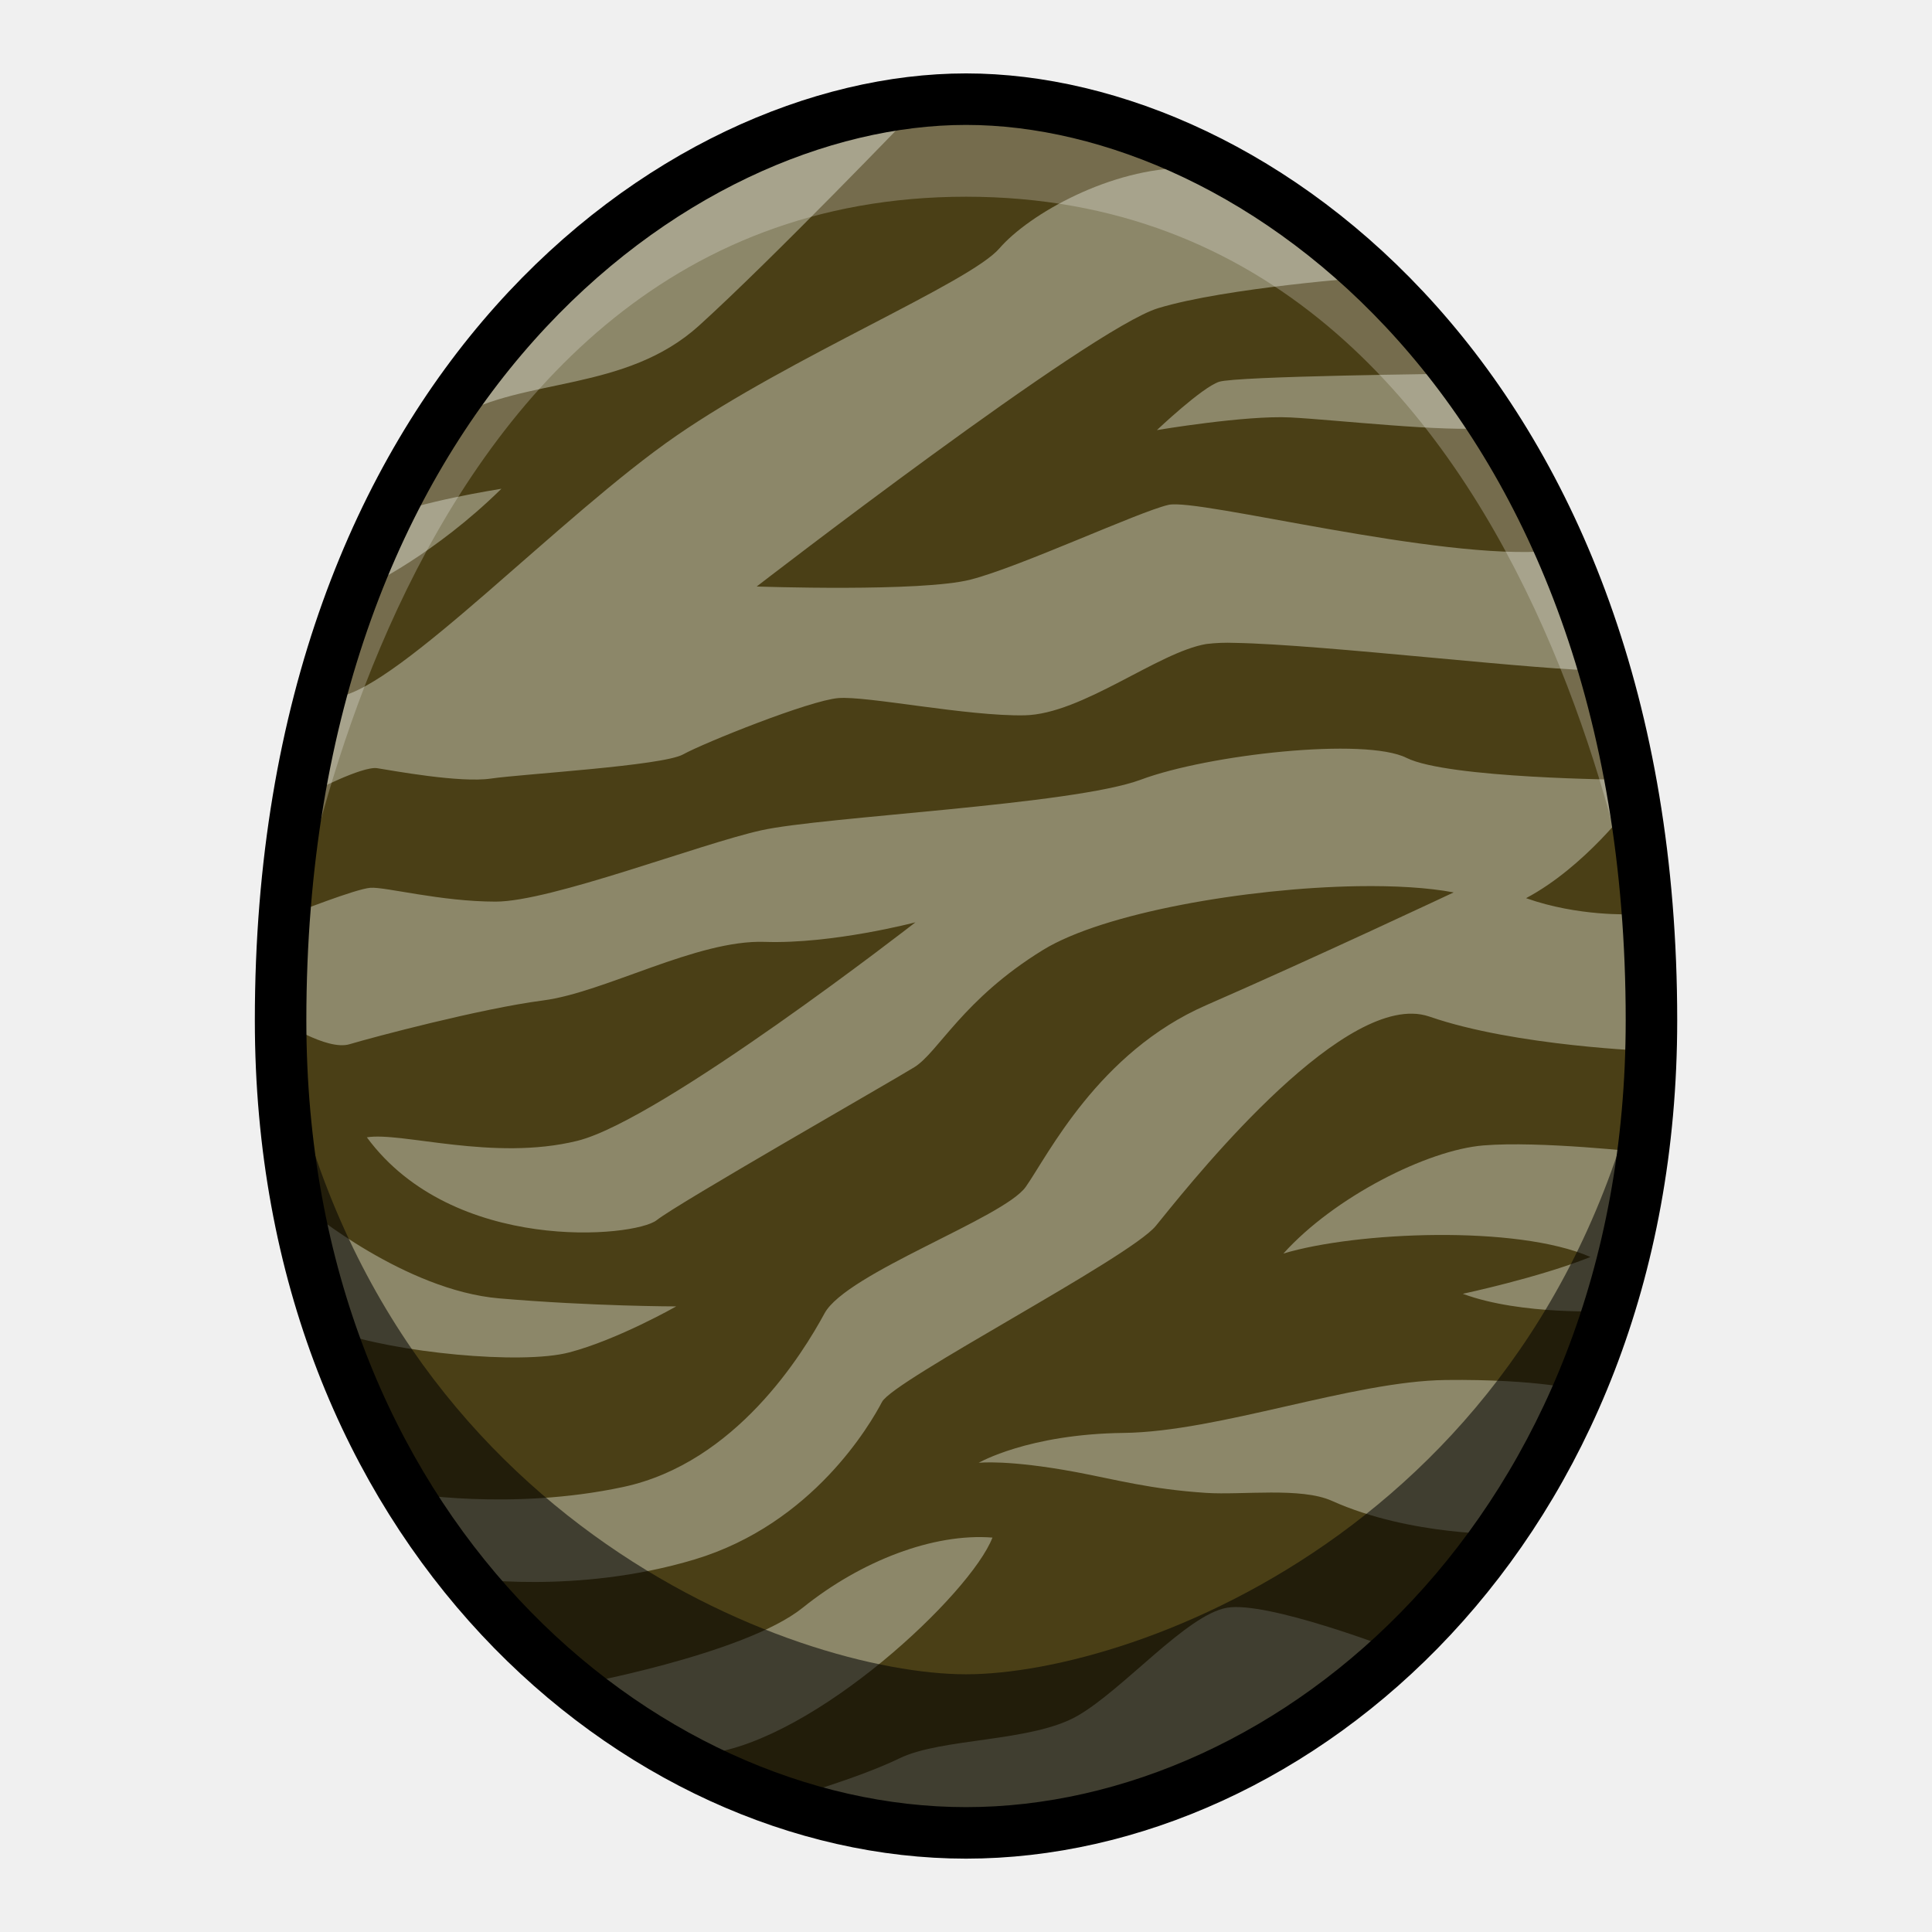
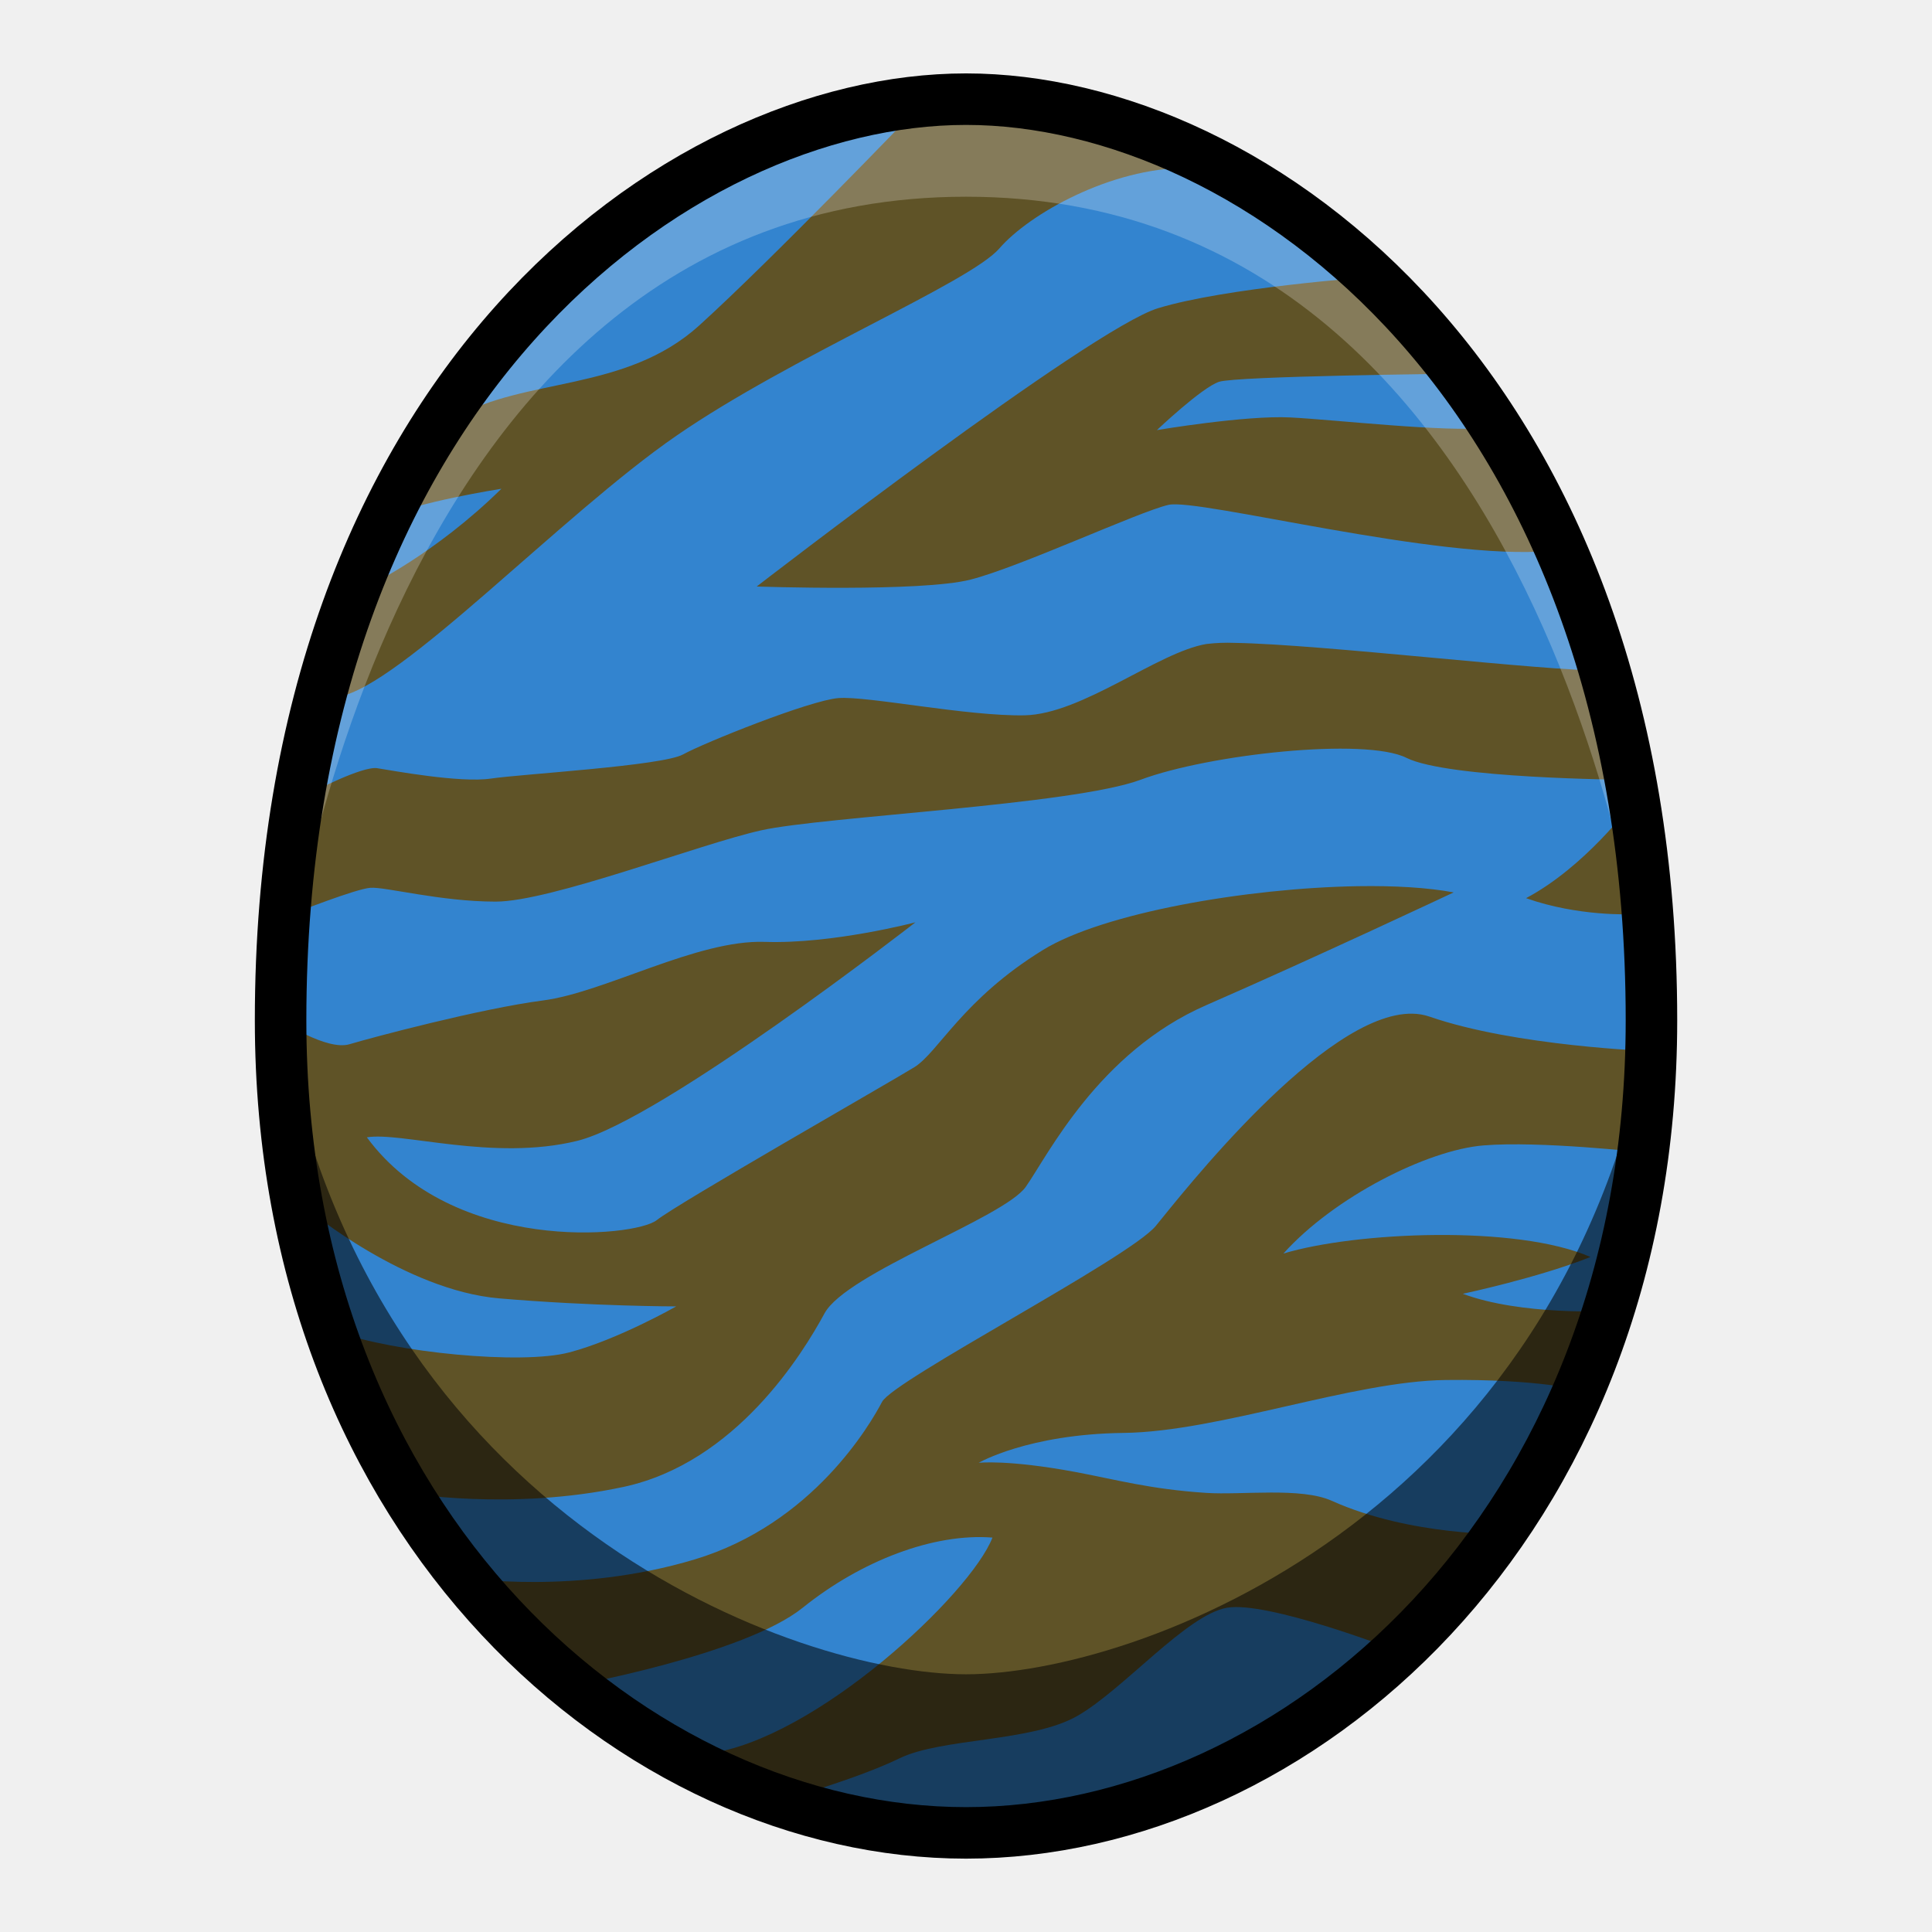
<svg xmlns="http://www.w3.org/2000/svg" viewBox="0 0 39.687 39.687">
-   <path d="M19.844 2.037c-5.953 0-14.08 5.977-14.08 18.922 0 10.442 7.34 16.692 14.08 16.692s14.08-6.25 14.08-16.692c0-12.945-8.127-18.922-14.08-18.922z" fill="#8c8769" />
-   <path d="M19.257 2.286c-.317.008-.5.03-.5.03s-2.882 3-4.394 4.37-3.59 1.062-5.008 1.89L7.937 10.63c.567-.307 2.363-.59 2.363-.59-1.37 1.347-2.717 1.985-2.717 1.985l-.638 2.29c1.276-.212 4.583-3.732 6.946-5.362 2.362-1.63 6.024-3.142 6.638-3.85.614-.71 2.291-1.654 3.85-1.654-2.02-1.099-4.172-1.187-5.122-1.163zm8.879 3.407s-2.953.213-4.347.638c-1.394.425-8.245 5.717-8.245 5.717s3.379.118 4.394-.142c1.016-.26 3.45-1.393 4.064-1.535.614-.142 5.575 1.157 7.843.945l-1.253-2.528c-.897.095-3.165-.166-4.087-.213-.921-.047-2.74.26-2.74.26s.921-.874 1.276-.992c.354-.118 4.795-.165 4.795-.165l-1.7-1.985zm-2.774 7.513a3.637 3.637 0 0 0-.581.023c-.992.166-2.551 1.441-3.733 1.465-1.18.023-3.236-.402-3.826-.354-.59.047-2.765.921-3.19 1.157-.425.236-3.307.402-3.945.496-.638.095-2.032-.165-2.339-.213-.307-.047-1.346.497-1.346.497l-.354 2.48s1.252-.496 1.559-.52c.307-.023 1.44.284 2.575.284 1.134 0 4.181-1.181 5.457-1.465 1.276-.283 6.402-.52 7.796-1.04 1.394-.52 4.606-.873 5.457-.448.85.425 4.488.449 4.488.449l.118.52s-.94 1.271-2.15 1.913c1.07.38 2.15.33 2.15.33l.402-1.96-.969-3.048c-1.157.02-5.77-.537-7.57-.566zm2.526 4.998c-2.28.038-5.221.547-6.461 1.309-1.654 1.016-2.15 2.103-2.646 2.41-.496.307-4.843 2.787-5.292 3.142-.449.354-4.181.703-5.953-1.702.709-.118 2.599.497 4.323.072 1.725-.425 6.946-4.489 6.946-4.489s-1.702.449-3.095.402c-1.394-.048-3.284 1.039-4.56 1.204-1.275.166-3.496.757-3.969.898-.472.142-1.417-.49-1.417-.49l.567 3.892s1.984 1.653 3.922 1.819c1.937.165 3.638.165 3.638.165s-1.205.685-2.197.945c-.992.26-3.591 0-4.772-.425l1.393 3.307s2.174.379 4.489-.118c2.315-.496 3.685-2.74 4.134-3.567.449-.827 3.685-1.96 4.134-2.599.449-.637 1.488-2.764 3.709-3.732 2.22-.969 5.08-2.315 5.08-2.315-.526-.1-1.213-.14-1.973-.128zm1.127 2.619c-1.825-.036-4.764 3.74-5.273 4.36-.544.66-5.386 3.165-5.623 3.614-.236.45-1.417 2.504-3.85 3.237-2.434.732-4.725.377-4.725.377l2.197 2.221s3.544-.638 4.748-1.606c1.205-.969 2.693-1.536 3.898-1.441-.449 1.157-3.638 4.157-5.859 4.44l1.56.946s1.512-.426 2.386-.85c.874-.426 2.716-.331 3.661-.875.945-.543 2.244-2.078 3.071-2.22.827-.142 3.402.85 3.402.85l2.339-2.362s-1.961.047-3.591-.685c-.63-.283-1.848-.114-2.577-.162-1.157-.076-1.836-.27-2.69-.43-1.395-.259-1.985-.188-1.985-.188s1.015-.59 2.976-.614c1.961-.024 4.701-1.063 6.615-1.087 1.913-.023 2.787.213 2.787.213l.567-1.63s-1.795.095-3-.354c0 0 1.56-.331 2.622-.756-1.512-.662-4.819-.52-6.307-.071 1.04-1.158 2.953-2.127 4.11-2.221 1.158-.095 3.26.142 3.26.142l.19-2.079s-2.788-.095-4.56-.709a1.13 1.13 0 0 0-.35-.06z" fill="#4a3f16" />
+   <path d="M19.844 2.037c-5.953 0-14.08 5.977-14.08 18.922 0 10.442 7.34 16.692 14.08 16.692s14.08-6.25 14.08-16.692c0-12.945-8.127-18.922-14.08-18.922z" fill="#3384cf" />
+   <path d="M19.257 2.286c-.317.008-.5.03-.5.03s-2.882 3-4.394 4.37-3.59 1.062-5.008 1.89L7.937 10.63c.567-.307 2.363-.59 2.363-.59-1.37 1.347-2.717 1.985-2.717 1.985l-.638 2.29c1.276-.212 4.583-3.732 6.946-5.362 2.362-1.63 6.024-3.142 6.638-3.85.614-.71 2.291-1.654 3.85-1.654-2.02-1.099-4.172-1.187-5.122-1.163zm8.879 3.407s-2.953.213-4.347.638c-1.394.425-8.245 5.717-8.245 5.717s3.379.118 4.394-.142c1.016-.26 3.45-1.393 4.064-1.535.614-.142 5.575 1.157 7.843.945l-1.253-2.528c-.897.095-3.165-.166-4.087-.213-.921-.047-2.74.26-2.74.26s.921-.874 1.276-.992c.354-.118 4.795-.165 4.795-.165l-1.7-1.985zm-2.774 7.513a3.637 3.637 0 0 0-.581.023c-.992.166-2.551 1.441-3.733 1.465-1.18.023-3.236-.402-3.826-.354-.59.047-2.765.921-3.19 1.157-.425.236-3.307.402-3.945.496-.638.095-2.032-.165-2.339-.213-.307-.047-1.346.497-1.346.497l-.354 2.48s1.252-.496 1.559-.52c.307-.023 1.44.284 2.575.284 1.134 0 4.181-1.181 5.457-1.465 1.276-.283 6.402-.52 7.796-1.04 1.394-.52 4.606-.873 5.457-.448.85.425 4.488.449 4.488.449l.118.52s-.94 1.271-2.15 1.913c1.07.38 2.15.33 2.15.33l.402-1.96-.969-3.048c-1.157.02-5.77-.537-7.57-.566zm2.526 4.998c-2.28.038-5.221.547-6.461 1.309-1.654 1.016-2.15 2.103-2.646 2.41-.496.307-4.843 2.787-5.292 3.142-.449.354-4.181.703-5.953-1.702.709-.118 2.599.497 4.323.072 1.725-.425 6.946-4.489 6.946-4.489s-1.702.449-3.095.402c-1.394-.048-3.284 1.039-4.56 1.204-1.275.166-3.496.757-3.969.898-.472.142-1.417-.49-1.417-.49l.567 3.892s1.984 1.653 3.922 1.819c1.937.165 3.638.165 3.638.165s-1.205.685-2.197.945c-.992.26-3.591 0-4.772-.425l1.393 3.307s2.174.379 4.489-.118c2.315-.496 3.685-2.74 4.134-3.567.449-.827 3.685-1.96 4.134-2.599.449-.637 1.488-2.764 3.709-3.732 2.22-.969 5.08-2.315 5.08-2.315-.526-.1-1.213-.14-1.973-.128zm1.127 2.619c-1.825-.036-4.764 3.74-5.273 4.36-.544.66-5.386 3.165-5.623 3.614-.236.45-1.417 2.504-3.85 3.237-2.434.732-4.725.377-4.725.377l2.197 2.221s3.544-.638 4.748-1.606c1.205-.969 2.693-1.536 3.898-1.441-.449 1.157-3.638 4.157-5.859 4.44l1.56.946s1.512-.426 2.386-.85c.874-.426 2.716-.331 3.661-.875.945-.543 2.244-2.078 3.071-2.22.827-.142 3.402.85 3.402.85l2.339-2.362s-1.961.047-3.591-.685c-.63-.283-1.848-.114-2.577-.162-1.157-.076-1.836-.27-2.69-.43-1.395-.259-1.985-.188-1.985-.188s1.015-.59 2.976-.614c1.961-.024 4.701-1.063 6.615-1.087 1.913-.023 2.787.213 2.787.213l.567-1.63s-1.795.095-3-.354c0 0 1.56-.331 2.622-.756-1.512-.662-4.819-.52-6.307-.071 1.04-1.158 2.953-2.127 4.11-2.221 1.158-.095 3.26.142 3.26.142l.19-2.079s-2.788-.095-4.56-.709a1.13 1.13 0 0 0-.35-.06z" fill="#5f5327" />
  <path d="M19.844 2.037c-8.886 0-14.08 9.48-14.08 18.922 0 0 1.718-16.918 14.08-16.918s14.08 16.918 14.08 16.918c0-9.441-5.195-18.922-14.08-18.922z" opacity=".238" fill="#fff" />
  <path d="M5.764 20.96c.25 12.681 10.938 16.69 14.08 16.69 3.141 0 13.83-4.009 14.08-16.69-1.822 10.269-10.607 13.433-14.08 13.433-3.474 0-12.258-3.164-14.08-13.434z" opacity=".541" />
  <path d="M19.844 2.037c-5.953 0-14.08 5.976-14.08 18.922 0 10.442 7.34 16.692 14.08 16.692s14.08-6.25 14.08-16.692c0-12.946-8.127-18.922-14.08-18.922z" fill="none" stroke="#000" stroke-width="1.058" />
</svg>
